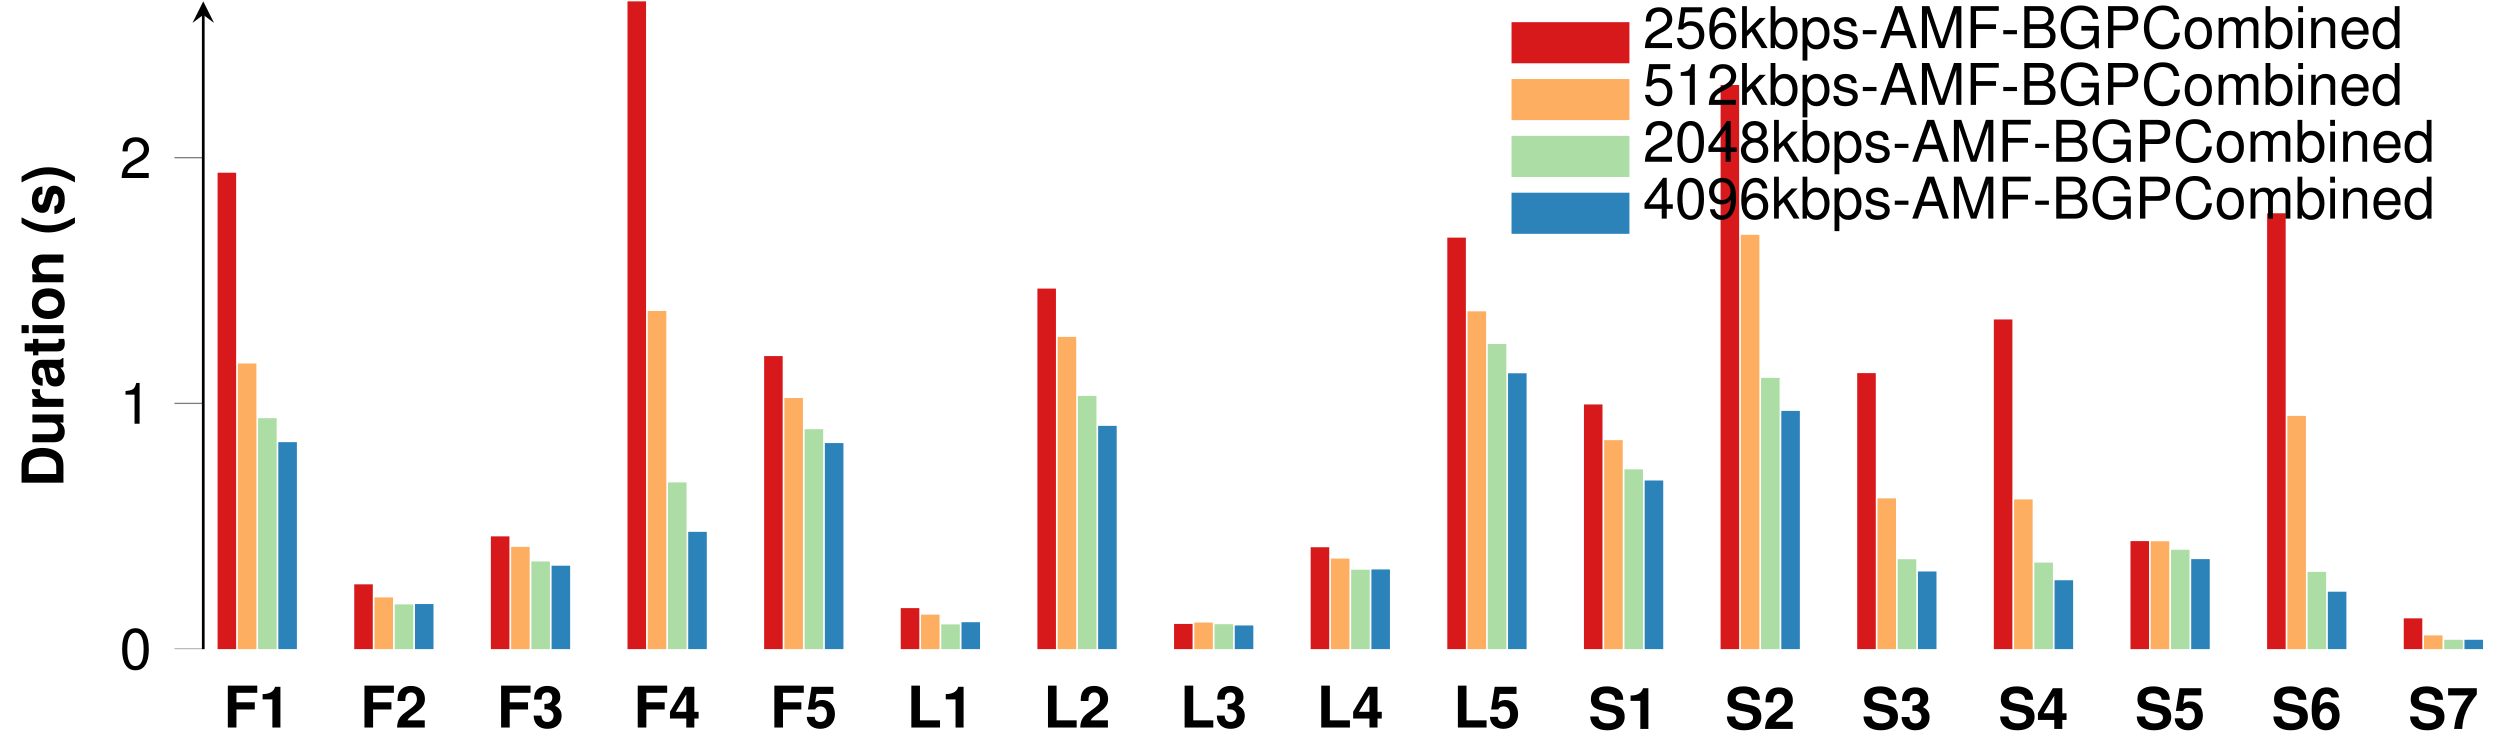
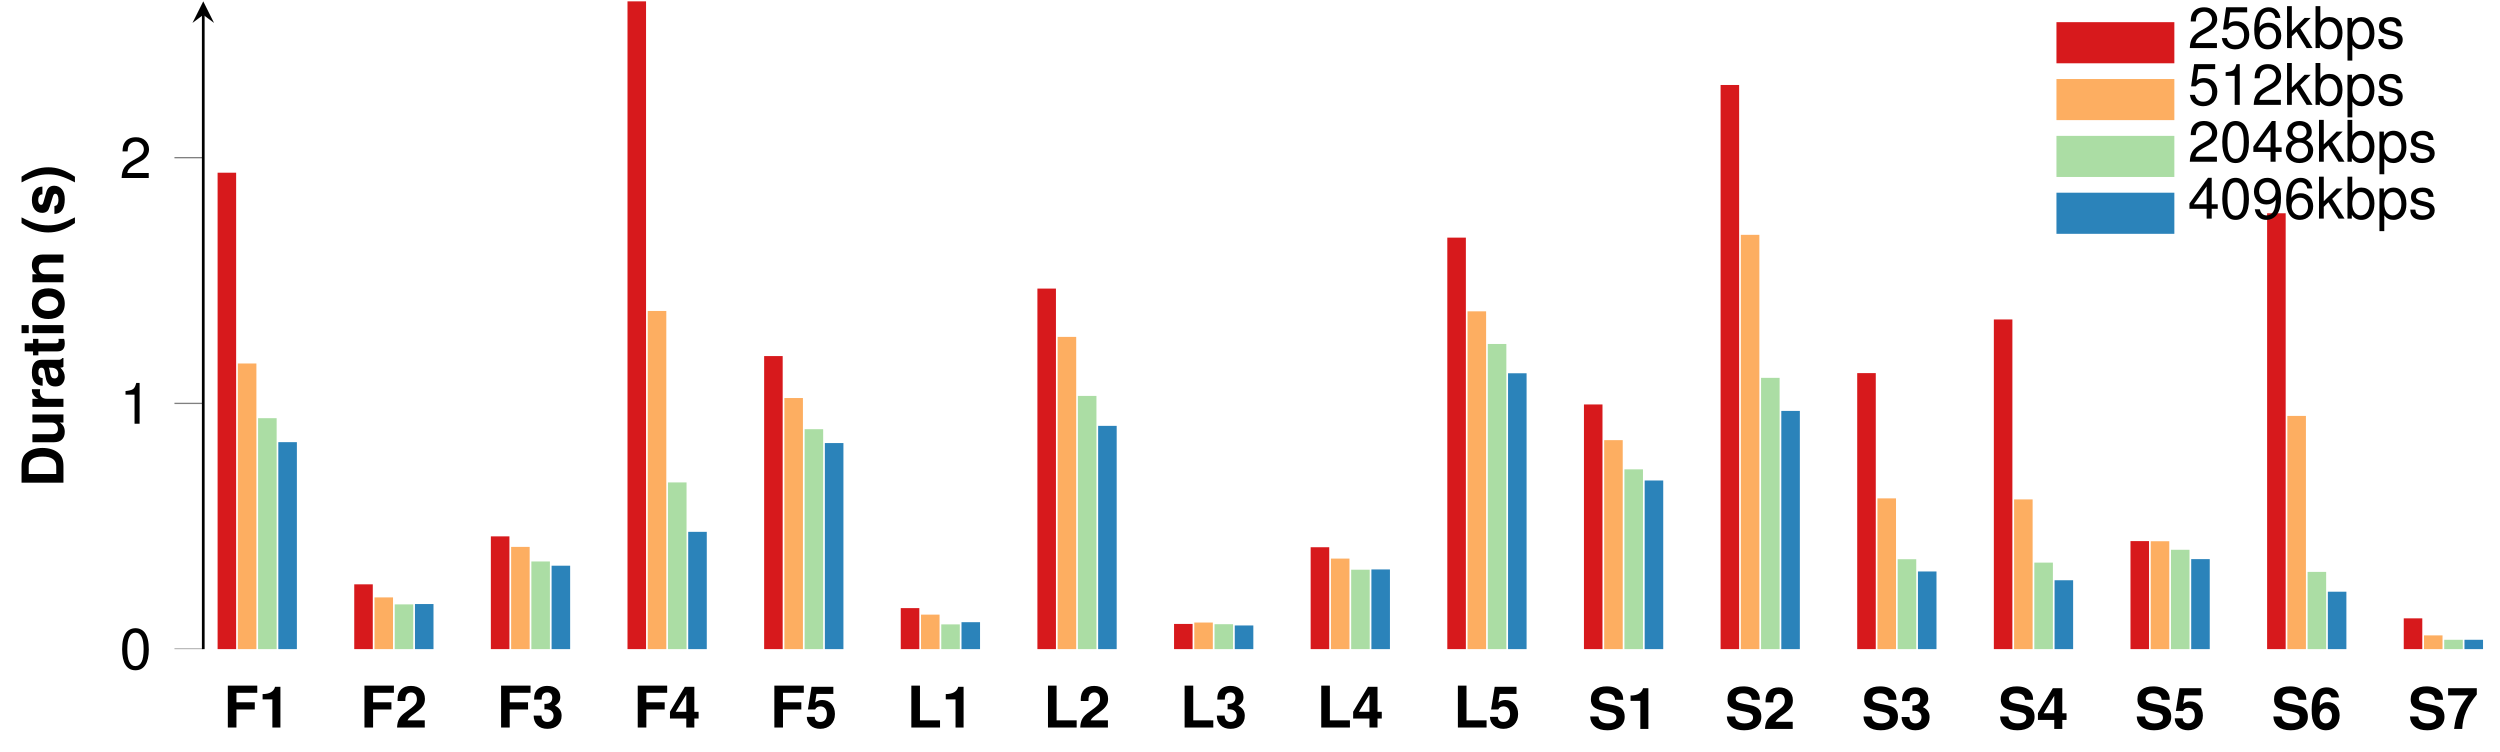
<svg xmlns="http://www.w3.org/2000/svg" xmlns:xlink="http://www.w3.org/1999/xlink" height="110.946pt" version="1.1" viewBox="0 -110.946 369.134 110.946" width="369.134pt">
  <defs>
    <clipPath id="clip2">
      <path d="M-111.746 -15.101V-110.746H510.504V-15.101" />
    </clipPath>
-     <path d="M2.41 -2.648H0.39V-2.037H2.41V-2.648Z" id="g3-45" />
    <path d="M2.334 -6.017C1.774 -6.017 1.264 -5.771 0.95 -5.355C0.56 -4.829 0.365 -4.022 0.365 -2.911C0.365 -0.883 1.044 0.195 2.334 0.195C3.607 0.195 4.303 -0.883 4.303 -2.86C4.303 -4.031 4.116 -4.812 3.717 -5.355C3.403 -5.779 2.902 -6.017 2.334 -6.017ZM2.334 -5.355C3.14 -5.355 3.539 -4.54 3.539 -2.928C3.539 -1.222 3.148 -0.424 2.317 -0.424C1.528 -0.424 1.129 -1.256 1.129 -2.902S1.528 -5.355 2.334 -5.355Z" id="g3-48" />
    <path d="M2.198 -4.286V0H2.945V-6.017H2.453C2.189 -5.092 2.02 -4.964 0.866 -4.82V-4.286H2.198Z" id="g3-49" />
    <path d="M4.294 -0.738H1.129C1.205 -1.23 1.477 -1.544 2.215 -1.977L3.064 -2.436C3.904 -2.894 4.336 -3.513 4.336 -4.252C4.336 -4.752 4.133 -5.219 3.776 -5.541S2.979 -6.017 2.41 -6.017C1.646 -6.017 1.078 -5.745 0.747 -5.236C0.535 -4.914 0.441 -4.54 0.424 -3.929H1.171C1.197 -4.336 1.247 -4.583 1.349 -4.778C1.544 -5.143 1.935 -5.363 2.385 -5.363C3.064 -5.363 3.573 -4.88 3.573 -4.235C3.573 -3.759 3.293 -3.352 2.758 -3.047L1.977 -2.605C0.721 -1.892 0.356 -1.324 0.289 0H4.294V-0.738Z" id="g3-50" />
    <path d="M2.775 -1.443V0H3.522V-1.443H4.413V-2.113H3.522V-6.017H2.97L0.238 -2.232V-1.443H2.775ZM2.775 -2.113H0.891L2.775 -4.744V-2.113Z" id="g3-52" />
    <path d="M4.039 -6.017H0.933L0.484 -2.741H1.171C1.519 -3.157 1.808 -3.301 2.274 -3.301C3.08 -3.301 3.59 -2.75 3.59 -1.858C3.59 -0.993 3.089 -0.467 2.274 -0.467C1.621 -0.467 1.222 -0.798 1.044 -1.477H0.297C0.399 -0.984 0.484 -0.747 0.662 -0.526C1.001 -0.068 1.612 0.195 2.291 0.195C3.505 0.195 4.353 -0.687 4.353 -1.96C4.353 -3.148 3.564 -3.963 2.41 -3.963C1.986 -3.963 1.646 -3.853 1.298 -3.598L1.536 -5.278H4.039V-6.017Z" id="g3-53" />
    <path d="M4.226 -4.447C4.082 -5.431 3.437 -6.017 2.52 -6.017C1.858 -6.017 1.264 -5.694 0.908 -5.16C0.535 -4.574 0.365 -3.836 0.365 -2.741C0.365 -1.731 0.518 -1.086 0.874 -0.552C1.197 -0.068 1.723 0.195 2.385 0.195C3.53 0.195 4.353 -0.653 4.353 -1.833C4.353 -2.953 3.59 -3.742 2.512 -3.742C1.918 -3.742 1.451 -3.513 1.129 -3.072C1.137 -4.54 1.612 -5.355 2.469 -5.355C2.996 -5.355 3.361 -5.024 3.479 -4.447H4.226ZM2.419 -3.08C3.14 -3.08 3.59 -2.58 3.59 -1.774C3.59 -1.018 3.08 -0.467 2.393 -0.467C1.697 -0.467 1.171 -1.044 1.171 -1.816C1.171 -2.563 1.68 -3.08 2.419 -3.08Z" id="g3-54" />
    <path d="M3.318 -3.165C3.938 -3.539 4.141 -3.844 4.141 -4.413C4.141 -5.355 3.403 -6.017 2.334 -6.017C1.273 -6.017 0.526 -5.355 0.526 -4.413C0.526 -3.853 0.73 -3.547 1.341 -3.165C0.653 -2.834 0.314 -2.334 0.314 -1.672C0.314 -0.569 1.146 0.195 2.334 0.195S4.353 -0.569 4.353 -1.663C4.353 -2.334 4.014 -2.834 3.318 -3.165ZM2.334 -5.355C2.97 -5.355 3.378 -4.981 3.378 -4.396C3.378 -3.836 2.962 -3.462 2.334 -3.462S1.29 -3.836 1.29 -4.404C1.29 -4.981 1.706 -5.355 2.334 -5.355ZM2.334 -2.834C3.08 -2.834 3.59 -2.359 3.59 -1.655C3.59 -0.942 3.08 -0.467 2.317 -0.467C1.587 -0.467 1.078 -0.95 1.078 -1.655S1.587 -2.834 2.334 -2.834Z" id="g3-56" />
    <path d="M0.45 -1.375C0.594 -0.39 1.239 0.195 2.155 0.195C2.817 0.195 3.42 -0.127 3.768 -0.662C4.15 -1.247 4.319 -1.986 4.319 -3.08C4.319 -4.09 4.167 -4.735 3.81 -5.27C3.479 -5.754 2.953 -6.017 2.291 -6.017C1.146 -6.017 0.322 -5.168 0.322 -3.989C0.322 -2.868 1.086 -2.079 2.172 -2.079C2.741 -2.079 3.157 -2.283 3.547 -2.75C3.539 -1.281 3.064 -0.467 2.206 -0.467C1.68 -0.467 1.315 -0.798 1.197 -1.375H0.45ZM2.283 -5.363C2.979 -5.363 3.505 -4.786 3.505 -4.005C3.505 -3.267 2.987 -2.741 2.257 -2.741C1.536 -2.741 1.086 -3.242 1.086 -4.048C1.086 -4.812 1.595 -5.363 2.283 -5.363Z" id="g3-57" />
-     <path d="M4.022 -1.858L4.659 0H5.541L3.369 -6.186H2.351L0.144 0H0.984L1.638 -1.858H4.022ZM3.802 -2.52H1.833L2.851 -5.338L3.802 -2.52Z" id="g3-65" />
-     <path d="M0.67 0H3.462C4.048 0 4.481 -0.161 4.812 -0.518C5.117 -0.84 5.287 -1.281 5.287 -1.765C5.287 -2.512 4.947 -2.962 4.158 -3.267C4.718 -3.53 5.015 -3.989 5.015 -4.617C5.015 -5.066 4.846 -5.465 4.523 -5.754C4.201 -6.051 3.776 -6.186 3.182 -6.186H0.67V0ZM1.46 -3.522V-5.491H2.987C3.428 -5.491 3.675 -5.431 3.887 -5.27C4.107 -5.1 4.226 -4.846 4.226 -4.506C4.226 -4.175 4.107 -3.912 3.887 -3.742C3.675 -3.581 3.428 -3.522 2.987 -3.522H1.46ZM1.46 -0.696V-2.826H3.386C3.768 -2.826 4.022 -2.733 4.209 -2.529C4.396 -2.334 4.498 -2.062 4.498 -1.757C4.498 -1.46 4.396 -1.188 4.209 -0.993C4.022 -0.789 3.768 -0.696 3.386 -0.696H1.46Z" id="g3-66" />
-     <path d="M5.618 -4.269C5.372 -5.626 4.591 -6.288 3.233 -6.288C2.402 -6.288 1.731 -6.025 1.273 -5.516C0.713 -4.905 0.407 -4.022 0.407 -3.021C0.407 -2.003 0.721 -1.129 1.307 -0.526C1.782 -0.034 2.393 0.195 3.199 0.195C4.71 0.195 5.558 -0.619 5.745 -2.257H4.93C4.863 -1.833 4.778 -1.544 4.65 -1.298C4.396 -0.789 3.87 -0.501 3.208 -0.501C1.977 -0.501 1.197 -1.485 1.197 -3.03C1.197 -4.617 1.943 -5.592 3.14 -5.592C3.641 -5.592 4.107 -5.44 4.362 -5.202C4.591 -4.99 4.718 -4.727 4.812 -4.269H5.618Z" id="g3-67" />
-     <path d="M1.553 -2.817H4.506V-3.513H1.553V-5.491H4.914V-6.186H0.764V0H1.553V-2.817Z" id="g3-70" />
-     <path d="M6.017 -3.267H3.437V-2.571H5.321V-2.402C5.321 -1.298 4.506 -0.501 3.378 -0.501C2.75 -0.501 2.181 -0.73 1.816 -1.129C1.409 -1.57 1.163 -2.308 1.163 -3.072C1.163 -4.591 2.028 -5.592 3.335 -5.592C4.277 -5.592 4.956 -5.109 5.126 -4.311H5.932C5.711 -5.567 4.761 -6.288 3.344 -6.288C2.588 -6.288 1.977 -6.093 1.494 -5.694C0.781 -5.1 0.373 -4.141 0.373 -3.03C0.373 -1.129 1.536 0.195 3.208 0.195C4.048 0.195 4.718 -0.119 5.321 -0.789L5.516 0.034H6.017V-3.267Z" id="g3-71" />
-     <path d="M3.972 0L5.711 -5.185V0H6.458V-6.186H5.363L3.564 -0.798L1.731 -6.186H0.636V0H1.383V-5.185L3.14 0H3.972Z" id="g3-77" />
-     <path d="M1.561 -2.622H3.505C3.989 -2.622 4.37 -2.767 4.701 -3.064C5.075 -3.403 5.236 -3.802 5.236 -4.37C5.236 -5.533 4.549 -6.186 3.327 -6.186H0.772V0H1.561V-2.622ZM1.561 -3.318V-5.491H3.208C3.963 -5.491 4.413 -5.083 4.413 -4.404S3.963 -3.318 3.208 -3.318H1.561Z" id="g3-80" />
    <path d="M0.458 -6.186V0H1.095V-0.569C1.434 -0.051 1.884 0.195 2.503 0.195C3.675 0.195 4.438 -0.764 4.438 -2.24C4.438 -3.683 3.708 -4.574 2.537 -4.574C1.926 -4.574 1.494 -4.345 1.163 -3.844V-6.186H0.458ZM2.402 -3.912C3.191 -3.912 3.7 -3.225 3.7 -2.164C3.7 -1.154 3.174 -0.467 2.402 -0.467C1.655 -0.467 1.163 -1.146 1.163 -2.189S1.655 -3.912 2.402 -3.912Z" id="g3-98" />
-     <path d="M4.201 -6.186H3.496V-3.887C3.199 -4.336 2.724 -4.574 2.13 -4.574C0.976 -4.574 0.221 -3.649 0.221 -2.232C0.221 -0.73 0.959 0.195 2.155 0.195C2.767 0.195 3.191 -0.034 3.573 -0.586V0H4.201V-6.186ZM2.249 -3.912C3.013 -3.912 3.496 -3.233 3.496 -2.172C3.496 -1.146 3.004 -0.467 2.257 -0.467C1.477 -0.467 0.959 -1.154 0.959 -2.189S1.477 -3.912 2.249 -3.912Z" id="g3-100" />
-     <path d="M4.353 -1.986C4.353 -2.665 4.303 -3.072 4.175 -3.403C3.887 -4.133 3.208 -4.574 2.376 -4.574C1.137 -4.574 0.339 -3.624 0.339 -2.164S1.112 0.195 2.359 0.195C3.378 0.195 4.082 -0.382 4.26 -1.349H3.547C3.352 -0.764 2.953 -0.458 2.385 -0.458C1.935 -0.458 1.553 -0.662 1.315 -1.035C1.146 -1.29 1.086 -1.544 1.078 -1.986H4.353ZM1.095 -2.563C1.154 -3.386 1.655 -3.921 2.368 -3.921C3.064 -3.921 3.598 -3.344 3.598 -2.614C3.598 -2.597 3.598 -2.58 3.59 -2.563H1.095Z" id="g3-101" />
-     <path d="M1.273 -4.447H0.569V0H1.273V-4.447ZM1.273 -6.186H0.56V-5.295H1.273V-6.186Z" id="g3-105" />
    <path d="M1.197 -6.186H0.492V0H1.197V-1.731L1.884 -2.41L3.386 0H4.26L2.444 -2.911L3.989 -4.447H3.08L1.197 -2.563V-6.186Z" id="g3-107" />
-     <path d="M0.594 -4.447V0H1.307V-2.792C1.307 -3.437 1.774 -3.955 2.351 -3.955C2.877 -3.955 3.174 -3.632 3.174 -3.064V0H3.887V-2.792C3.887 -3.437 4.353 -3.955 4.93 -3.955C5.448 -3.955 5.754 -3.624 5.754 -3.064V0H6.466V-3.335C6.466 -4.133 6.008 -4.574 5.177 -4.574C4.583 -4.574 4.226 -4.396 3.81 -3.895C3.547 -4.37 3.191 -4.574 2.614 -4.574C2.02 -4.574 1.629 -4.353 1.247 -3.819V-4.447H0.594Z" id="g3-109" />
-     <path d="M0.594 -4.447V0H1.307V-2.453C1.307 -3.361 1.782 -3.955 2.512 -3.955C3.072 -3.955 3.428 -3.615 3.428 -3.08V0H4.133V-3.361C4.133 -4.099 3.581 -4.574 2.724 -4.574C2.062 -4.574 1.638 -4.319 1.247 -3.7V-4.447H0.594Z" id="g3-110" />
-     <path d="M2.308 -4.574C1.061 -4.574 0.306 -3.683 0.306 -2.189S1.052 0.195 2.317 0.195C3.564 0.195 4.328 -0.696 4.328 -2.155C4.328 -3.692 3.59 -4.574 2.308 -4.574ZM2.317 -3.921C3.114 -3.921 3.59 -3.267 3.59 -2.164C3.59 -1.12 3.097 -0.458 2.317 -0.458C1.528 -0.458 1.044 -1.112 1.044 -2.189C1.044 -3.259 1.528 -3.921 2.317 -3.921Z" id="g3-111" />
    <path d="M0.458 1.85H1.171V-0.467C1.544 -0.008 1.96 0.195 2.537 0.195C3.683 0.195 4.438 -0.73 4.438 -2.147C4.438 -3.641 3.708 -4.574 2.529 -4.574C1.926 -4.574 1.443 -4.303 1.112 -3.776V-4.447H0.458V1.85ZM2.41 -3.912C3.191 -3.912 3.7 -3.225 3.7 -2.164C3.7 -1.154 3.182 -0.467 2.41 -0.467C1.663 -0.467 1.171 -1.146 1.171 -2.189S1.663 -3.912 2.41 -3.912Z" id="g3-112" />
    <path d="M3.717 -3.208C3.708 -4.082 3.131 -4.574 2.105 -4.574C1.069 -4.574 0.399 -4.039 0.399 -3.216C0.399 -2.52 0.755 -2.189 1.808 -1.935L2.469 -1.774C2.962 -1.655 3.157 -1.477 3.157 -1.154C3.157 -0.738 2.741 -0.458 2.122 -0.458C1.74 -0.458 1.417 -0.569 1.239 -0.755C1.129 -0.883 1.078 -1.01 1.035 -1.324H0.289C0.322 -0.297 0.9 0.195 2.062 0.195C3.182 0.195 3.895 -0.356 3.895 -1.214C3.895 -1.875 3.522 -2.24 2.639 -2.453L1.96 -2.614C1.383 -2.75 1.137 -2.936 1.137 -3.25C1.137 -3.658 1.502 -3.921 2.079 -3.921C2.648 -3.921 2.953 -3.675 2.97 -3.208H3.717Z" id="g3-115" />
    <path d="M1.723 -6.186C0.747 -4.718 0.339 -3.547 0.339 -2.249C0.339 -0.942 0.747 0.229 1.723 1.697H2.571C1.672 -0.051 1.383 -1.001 1.383 -2.249C1.383 -3.488 1.672 -4.455 2.571 -6.186H1.723Z" id="g1-40" />
    <path d="M1.035 1.697C2.011 0.229 2.419 -0.942 2.419 -2.24C2.419 -3.547 2.011 -4.718 1.035 -6.186H0.187C1.086 -4.438 1.375 -3.488 1.375 -2.24C1.375 -1.001 1.086 -0.034 0.187 1.697H1.035Z" id="g1-41" />
    <path d="M2.02 -4.15V0H3.208V-6.017H2.419C2.232 -5.304 1.612 -4.939 0.577 -4.939V-4.15H2.02Z" id="g1-49" />
    <path d="M4.345 -1.061H1.799C1.952 -1.383 2.139 -1.553 3.021 -2.198C4.065 -2.962 4.37 -3.42 4.37 -4.235C4.37 -5.397 3.573 -6.144 2.308 -6.144C1.061 -6.144 0.331 -5.406 0.331 -4.133C0.331 -4.082 0.331 -4.014 0.339 -3.921H1.477V-4.116C1.477 -4.786 1.791 -5.177 2.334 -5.177C2.86 -5.177 3.182 -4.812 3.182 -4.209C3.182 -3.547 2.97 -3.284 1.646 -2.342C0.628 -1.646 0.314 -1.112 0.255 0H4.345V-1.061Z" id="g1-50" />
    <path d="M1.842 -2.69C2.257 -2.69 2.334 -2.682 2.537 -2.631C2.936 -2.52 3.191 -2.172 3.191 -1.731C3.191 -1.205 2.817 -0.823 2.3 -0.823C1.74 -0.823 1.434 -1.146 1.4 -1.765H0.246C0.255 -0.56 1.044 0.195 2.274 0.195C3.556 0.195 4.379 -0.56 4.379 -1.731C4.379 -2.436 4.073 -2.894 3.394 -3.225C3.955 -3.573 4.184 -3.955 4.184 -4.506C4.184 -5.508 3.437 -6.144 2.274 -6.144C1.587 -6.144 1.01 -5.906 0.67 -5.465C0.433 -5.168 0.322 -4.761 0.322 -4.226V-4.124H1.426C1.434 -4.447 1.46 -4.608 1.519 -4.761C1.629 -5.024 1.901 -5.185 2.249 -5.185C2.724 -5.185 2.996 -4.897 2.996 -4.396C2.996 -3.793 2.648 -3.488 1.943 -3.488H1.842V-2.69Z" id="g1-51" />
    <path d="M4.43 -2.317H3.802V-6.017H2.402L0.204 -2.334V-1.332H2.614V0H3.802V-1.332H4.43V-2.317ZM2.614 -2.317H1.044L2.614 -4.888V-2.317Z" id="g1-52" />
    <path d="M4.15 -6.017H0.933L0.399 -2.665H1.468C1.595 -2.962 1.867 -3.123 2.232 -3.123C2.834 -3.123 3.199 -2.69 3.199 -1.96C3.199 -1.256 2.826 -0.823 2.232 -0.823C1.714 -0.823 1.426 -1.086 1.4 -1.57H0.229C0.246 -0.518 1.044 0.195 2.215 0.195C3.505 0.195 4.387 -0.687 4.387 -1.986C4.387 -3.216 3.624 -4.065 2.512 -4.065C2.113 -4.065 1.816 -3.963 1.468 -3.7L1.663 -4.956H4.15V-6.017Z" id="g1-53" />
    <path d="M4.303 -4.65C4.243 -5.041 4.167 -5.236 4.014 -5.457C3.7 -5.889 3.148 -6.144 2.495 -6.144C1.748 -6.144 1.137 -5.813 0.772 -5.211C0.416 -4.625 0.272 -3.955 0.272 -2.86C0.272 -1.825 0.399 -1.18 0.704 -0.696C1.052 -0.136 1.68 0.195 2.393 0.195C3.59 0.195 4.404 -0.704 4.404 -2.011C4.404 -3.165 3.692 -3.963 2.656 -3.963C2.164 -3.963 1.833 -3.819 1.46 -3.428C1.485 -4.065 1.485 -4.065 1.536 -4.319C1.646 -4.863 1.986 -5.185 2.461 -5.185C2.843 -5.185 3.047 -5.032 3.199 -4.65H4.303ZM2.368 -3.03C2.919 -3.03 3.276 -2.597 3.276 -1.935C3.276 -1.29 2.885 -0.823 2.359 -0.823C1.816 -0.823 1.443 -1.273 1.443 -1.909C1.443 -2.571 1.816 -3.03 2.368 -3.03Z" id="g1-54" />
    <path d="M4.481 -6.017H0.246V-4.956H3.242C2.877 -4.566 2.155 -3.471 1.918 -2.945C1.502 -2.071 1.29 -1.281 1.129 0H2.325C2.436 -1.901 3.055 -3.361 4.481 -5.083V-6.017Z" id="g1-55" />
    <path d="M0.653 0H3.072C4.014 0 4.608 -0.221 5.024 -0.721C5.516 -1.298 5.779 -2.139 5.779 -3.097C5.779 -4.048 5.516 -4.888 5.024 -5.474C4.608 -5.974 4.022 -6.186 3.072 -6.186H0.653V0ZM1.926 -1.061V-5.126H3.072C4.031 -5.126 4.506 -4.455 4.506 -3.089C4.506 -1.731 4.031 -1.061 3.072 -1.061H1.926Z" id="g1-68" />
    <path d="M1.901 -2.665H4.608V-3.725H1.901V-5.126H4.973V-6.186H0.628V0H1.901V-2.665Z" id="g1-70" />
    <path d="M1.952 -6.186H0.679V0H4.914V-1.061H1.952V-6.186Z" id="g1-76" />
    <path d="M5.151 -4.303C5.151 -4.871 5.024 -5.244 4.718 -5.584C4.303 -6.042 3.615 -6.288 2.724 -6.288C1.239 -6.288 0.382 -5.592 0.382 -4.387C0.382 -3.428 0.866 -2.962 2.122 -2.724L2.987 -2.554C3.836 -2.393 4.15 -2.155 4.15 -1.655C4.15 -1.137 3.675 -0.823 2.902 -0.823C2.037 -0.823 1.553 -1.188 1.511 -1.85H0.272C0.348 -0.526 1.256 0.195 2.834 0.195C4.43 0.195 5.372 -0.552 5.372 -1.808C5.372 -2.783 4.88 -3.293 3.734 -3.513L2.767 -3.7C1.858 -3.878 1.595 -4.056 1.595 -4.506C1.595 -4.973 2.011 -5.27 2.665 -5.27C3.471 -5.27 3.921 -4.93 3.963 -4.303H5.151Z" id="g1-83" />
    <path d="M4.447 -0.144C4.235 -0.339 4.175 -0.467 4.175 -0.704V-3.25C4.175 -4.184 3.539 -4.659 2.3 -4.659S0.416 -4.133 0.339 -3.072H1.485C1.544 -3.547 1.74 -3.7 2.325 -3.7C2.783 -3.7 3.013 -3.547 3.013 -3.242C3.013 -3.089 2.936 -2.953 2.809 -2.885C2.648 -2.8 2.648 -2.8 2.062 -2.707L1.587 -2.622C0.679 -2.469 0.238 -2.003 0.238 -1.18C0.238 -0.789 0.348 -0.467 0.56 -0.238C0.823 0.034 1.222 0.195 1.629 0.195C2.139 0.195 2.605 -0.025 3.021 -0.458C3.021 -0.221 3.047 -0.136 3.157 0H4.447V-0.144ZM3.013 -1.842C3.013 -1.154 2.673 -0.764 2.071 -0.764C1.672 -0.764 1.426 -0.976 1.426 -1.315C1.426 -1.672 1.612 -1.842 2.105 -1.943L2.512 -2.02C2.826 -2.079 2.877 -2.096 3.013 -2.164V-1.842Z" id="g1-97" />
    <path d="M1.757 -4.583H0.569V0H1.757V-4.583ZM1.757 -6.186H0.569V-5.126H1.757V-6.186Z" id="g1-105" />
    <path d="M0.535 -4.583V0H1.723V-2.75C1.723 -3.293 2.105 -3.649 2.682 -3.649C3.191 -3.649 3.445 -3.369 3.445 -2.826V0H4.633V-3.072C4.633 -4.082 4.073 -4.659 3.097 -4.659C2.478 -4.659 2.062 -4.43 1.723 -3.921V-4.583H0.535Z" id="g1-110" />
    <path d="M2.554 -4.659C1.154 -4.659 0.297 -3.734 0.297 -2.232C0.297 -0.721 1.154 0.195 2.563 0.195C3.955 0.195 4.829 -0.73 4.829 -2.198C4.829 -3.751 3.989 -4.659 2.554 -4.659ZM2.563 -3.7C3.216 -3.7 3.641 -3.114 3.641 -2.215C3.641 -1.358 3.199 -0.764 2.563 -0.764C1.918 -0.764 1.485 -1.358 1.485 -2.232S1.918 -3.7 2.563 -3.7Z" id="g1-111" />
    <path d="M0.535 -4.583V0H1.723V-2.436C1.723 -3.131 2.071 -3.479 2.767 -3.479C2.894 -3.479 2.979 -3.471 3.14 -3.445V-4.65C3.072 -4.659 3.03 -4.659 2.996 -4.659C2.453 -4.659 1.977 -4.303 1.723 -3.683V-4.583H0.535Z" id="g1-114" />
    <path d="M4.286 -3.106C4.269 -4.073 3.522 -4.659 2.291 -4.659C1.129 -4.659 0.407 -4.073 0.407 -3.131C0.407 -2.826 0.501 -2.563 0.662 -2.385C0.823 -2.223 0.967 -2.147 1.409 -2.003L2.826 -1.561C3.123 -1.468 3.225 -1.375 3.225 -1.188C3.225 -0.908 2.894 -0.738 2.342 -0.738C2.037 -0.738 1.791 -0.798 1.638 -0.9C1.511 -0.993 1.46 -1.086 1.409 -1.332H0.246C0.28 -0.331 1.018 0.195 2.41 0.195C3.047 0.195 3.53 0.059 3.87 -0.212S4.413 -0.908 4.413 -1.358C4.413 -1.952 4.116 -2.334 3.513 -2.512L2.011 -2.945C1.68 -3.047 1.595 -3.114 1.595 -3.301C1.595 -3.556 1.867 -3.725 2.283 -3.725C2.851 -3.725 3.131 -3.522 3.14 -3.106H4.286Z" id="g1-115" />
    <path d="M2.554 -4.489H1.892V-5.72H0.704V-4.489H0.119V-3.7H0.704V-0.883C0.704 -0.161 1.086 0.195 1.867 0.195C2.13 0.195 2.342 0.17 2.554 0.102V-0.73C2.436 -0.713 2.368 -0.704 2.283 -0.704C1.969 -0.704 1.892 -0.798 1.892 -1.205V-3.7H2.554V-4.489Z" id="g1-116" />
    <path d="M4.591 0V-4.583H3.403V-1.714C3.403 -1.171 3.021 -0.815 2.444 -0.815C1.935 -0.815 1.68 -1.086 1.68 -1.638V-4.583H0.492V-1.392C0.492 -0.382 1.052 0.195 2.028 0.195C2.648 0.195 3.064 -0.034 3.403 -0.543V0H4.591Z" id="g1-117" />
  </defs>
  <g id="page1">
    <path d="M32.129 -15.102H34.867V-85.445H32.129ZM52.305 -15.102H55.043V-24.668H52.305ZM72.477 -15.102H75.219V-31.75H72.477ZM92.652 -15.102H95.391V-110.746H92.652ZM112.828 -15.102H115.566V-58.371H112.828ZM133 -15.102H135.742V-21.156H133ZM153.176 -15.102H155.914V-68.336H153.176ZM173.352 -15.102H176.09V-18.82H173.352ZM193.523 -15.102H196.266V-30.145H193.523ZM213.699 -15.102H216.441V-75.859H213.699ZM233.875 -15.102H236.613V-51.227H233.875ZM254.051 -15.102H256.789V-98.398H254.051ZM274.223 -15.102H276.965V-55.855H274.223ZM294.398 -15.102H297.137V-63.777H294.398ZM314.574 -15.102H317.312V-31.051H314.574ZM334.746 -15.102H337.488V-79.457H334.746ZM354.922 -15.102H357.66V-19.645H354.922Z" fill="#d7191c" />
    <path d="M35.117 -15.101H37.859V-57.277H35.117ZM55.293 -15.101H58.031V-22.738H55.293ZM75.469 -15.101H78.207V-30.195H75.469ZM95.641 -15.101H98.383V-65.031H95.641ZM115.816 -15.101H118.555V-52.176H115.816ZM135.992 -15.101H138.73V-20.195H135.992ZM156.164 -15.101H158.906V-61.203H156.164ZM176.34 -15.101H179.078V-19.027H176.34ZM196.516 -15.101H199.254V-28.469H196.516ZM216.687 -15.101H219.43V-64.977H216.687ZM236.863 -15.101H239.602V-45.957H236.863ZM257.039 -15.101H259.777V-76.273H257.039ZM277.211 -15.101H279.953V-37.359H277.211ZM297.387 -15.101H300.125V-37.207H297.387ZM317.562 -15.101H320.301V-31.031H317.562ZM337.734 -15.101H340.477V-49.535H337.734ZM357.91 -15.101H360.648V-17.129H357.91Z" fill="#fdae61" />
    <path d="M38.105 -15.101H40.848V-49.199H38.105ZM58.281 -15.101H61.02V-21.707H58.281ZM78.457 -15.101H81.195V-28.043H78.457ZM98.629 -15.101H101.371V-39.715H98.629ZM118.805 -15.101H121.543V-47.574H118.805ZM138.98 -15.101H141.719V-18.754H138.98ZM159.152 -15.101H161.894V-52.488H159.152ZM179.328 -15.101H182.066V-18.781H179.328ZM199.504 -15.101H202.242V-26.828H199.504ZM219.676 -15.101H222.418V-60.156H219.676ZM239.852 -15.101H242.59V-41.645H239.852ZM260.027 -15.101H262.766V-55.156H260.027ZM280.199 -15.101H282.941V-28.375H280.199ZM300.375 -15.101H303.117V-27.875H300.375ZM320.551 -15.101H323.289V-29.77H320.551ZM340.727 -15.101H343.465V-26.504H340.727ZM360.898 -15.101H363.641V-16.48H360.898Z" fill="#abdda4" />
    <path d="M41.094 -15.101H43.836V-45.66H41.094ZM61.27 -15.101H64.008V-21.758H61.27ZM81.445 -15.101H84.184V-27.418H81.445ZM101.617 -15.101H104.359V-32.418H101.617ZM121.793 -15.101H124.535V-45.527H121.793ZM141.969 -15.101H144.707V-19.078H141.969ZM162.144 -15.101H164.883V-48.066H162.144ZM182.316 -15.101H185.059V-18.594H182.316ZM202.492 -15.101H205.23V-26.867H202.492ZM222.668 -15.101H225.406V-55.832H222.668ZM242.84 -15.101H245.582V-40H242.84ZM263.016 -15.101H265.754V-50.273H263.016ZM283.191 -15.101H285.93V-26.566H283.191ZM303.363 -15.101H306.105V-25.27H303.363ZM323.539 -15.101H326.277V-28.391H323.539ZM343.715 -15.101H346.453V-23.578H343.715ZM363.887 -15.101H366.629V-16.48H363.887Z" fill="#2b83ba" />
    <path clip-path="url(#clip2)" d="M25.758 -15.101H30.012M25.758 -51.383H30.012M25.758 -87.664H30.012" fill="none" stroke="#808080" stroke-miterlimit="10.037" stroke-width="0.2" />
    <path d="M30.012 -15.101V-108.754" fill="none" stroke="#000000" stroke-miterlimit="10.037" stroke-width="0.4" />
    <path d="M30.012 -110.746L28.418 -107.559L30.012 -108.754L31.605 -107.559" />
    <g transform="matrix(1 0 0 1 -34.9816 26.6823)">
      <use x="67.993" xlink:href="#g1-70" y="-30.207" />
      <use x="73.178" xlink:href="#g1-49" y="-30.207" />
    </g>
    <g transform="matrix(1 0 0 1 -14.8071 26.6823)">
      <use x="67.993" xlink:href="#g1-70" y="-30.207" />
      <use x="73.178" xlink:href="#g1-50" y="-30.207" />
    </g>
    <g transform="matrix(1 0 0 1 5.3674 26.6823)">
      <use x="67.993" xlink:href="#g1-70" y="-30.207" />
      <use x="73.178" xlink:href="#g1-51" y="-30.207" />
    </g>
    <g transform="matrix(1 0 0 1 25.542 26.6823)">
      <use x="67.993" xlink:href="#g1-70" y="-30.207" />
      <use x="73.178" xlink:href="#g1-52" y="-30.207" />
    </g>
    <g transform="matrix(1 0 0 1 45.7166 26.6823)">
      <use x="67.993" xlink:href="#g1-70" y="-30.207" />
      <use x="73.178" xlink:href="#g1-53" y="-30.207" />
    </g>
    <g transform="matrix(1 0 0 1 65.8906 26.6823)">
      <use x="67.993" xlink:href="#g1-76" y="-30.207" />
      <use x="73.178" xlink:href="#g1-49" y="-30.207" />
    </g>
    <g transform="matrix(1 0 0 1 86.0656 26.6823)">
      <use x="67.993" xlink:href="#g1-76" y="-30.207" />
      <use x="73.178" xlink:href="#g1-50" y="-30.207" />
    </g>
    <g transform="matrix(1 0 0 1 106.241 26.6823)">
      <use x="67.993" xlink:href="#g1-76" y="-30.207" />
      <use x="73.178" xlink:href="#g1-51" y="-30.207" />
    </g>
    <g transform="matrix(1 0 0 1 126.415 26.6823)">
      <use x="67.993" xlink:href="#g1-76" y="-30.207" />
      <use x="73.178" xlink:href="#g1-52" y="-30.207" />
    </g>
    <g transform="matrix(1 0 0 1 146.59 26.6823)">
      <use x="67.993" xlink:href="#g1-76" y="-30.207" />
      <use x="73.178" xlink:href="#g1-53" y="-30.207" />
    </g>
    <g transform="matrix(1 0 0 1 166.526 26.8953)">
      <use x="67.993" xlink:href="#g1-83" y="-30.207" />
      <use x="73.654" xlink:href="#g1-49" y="-30.207" />
    </g>
    <g transform="matrix(1 0 0 1 186.7 26.8953)">
      <use x="67.993" xlink:href="#g1-83" y="-30.207" />
      <use x="73.654" xlink:href="#g1-50" y="-30.207" />
    </g>
    <g transform="matrix(1 0 0 1 206.875 26.8953)">
      <use x="67.993" xlink:href="#g1-83" y="-30.207" />
      <use x="73.654" xlink:href="#g1-51" y="-30.207" />
    </g>
    <g transform="matrix(1 0 0 1 227.049 26.8953)">
      <use x="67.993" xlink:href="#g1-83" y="-30.207" />
      <use x="73.654" xlink:href="#g1-52" y="-30.207" />
    </g>
    <g transform="matrix(1 0 0 1 247.224 26.8953)">
      <use x="67.993" xlink:href="#g1-83" y="-30.207" />
      <use x="73.654" xlink:href="#g1-53" y="-30.207" />
    </g>
    <g transform="matrix(1 0 0 1 267.398 26.8953)">
      <use x="67.993" xlink:href="#g1-83" y="-30.207" />
      <use x="73.654" xlink:href="#g1-54" y="-30.207" />
    </g>
    <g transform="matrix(1 0 0 1 287.573 26.8953)">
      <use x="67.993" xlink:href="#g1-83" y="-30.207" />
      <use x="73.654" xlink:href="#g1-55" y="-30.207" />
    </g>
    <g transform="matrix(1 0 0 1 -50.3252 18.0339)">
      <use x="67.993" xlink:href="#g3-48" y="-30.207" />
    </g>
    <g transform="matrix(1 0 0 1 -50.3252 -18.1769)">
      <use x="67.993" xlink:href="#g3-49" y="-30.207" />
    </g>
    <g transform="matrix(1 0 0 1 -50.3252 -54.4579)">
      <use x="67.993" xlink:href="#g3-50" y="-30.207" />
    </g>
    <g transform="matrix(0 -1 1 0 39.5745 28.9655)">
      <use x="67.993" xlink:href="#g1-68" y="-30.207" />
      <use x="74.121" xlink:href="#g1-117" y="-30.207" />
      <use x="79.305" xlink:href="#g1-114" y="-30.207" />
      <use x="82.607" xlink:href="#g1-97" y="-30.207" />
      <use x="87.325" xlink:href="#g1-116" y="-30.207" />
      <use x="90.151" xlink:href="#g1-105" y="-30.207" />
      <use x="92.51" xlink:href="#g1-111" y="-30.207" />
      <use x="97.695" xlink:href="#g1-110" y="-30.207" />
      <use x="105.248" xlink:href="#g1-40" y="-30.207" />
      <use x="108.074" xlink:href="#g1-115" y="-30.207" />
      <use x="112.792" xlink:href="#g1-41" y="-30.207" />
    </g>
-     <path d="M223.383 -101.801V-107.473H240.391V-101.801ZM240.391 -107.473" fill="#d7191c" />
-     <path d="M223.383 -101.801V-107.473H240.391V-101.801ZM240.391 -107.473" fill="none" stroke="#d7191c" stroke-miterlimit="10.037" stroke-width="0.4" />
-     <g transform="matrix(1 0 0 1 157.182 -48.4647)">
+     <path d="M303.844 -101.801V-107.473H320.852V-101.801ZM320.852 -107.473" fill="#d7191c" />
+     <path d="M303.843 -101.801V-107.473H320.851V-101.801ZM320.851 -107.473" fill="none" stroke="#d7191c" stroke-miterlimit="10.037" stroke-width="0.4" />
+     <g transform="matrix(1 0 0 1 237.643 -48.4647)">
      <use x="85.4" xlink:href="#g3-50" y="-55.387" />
      <use x="90.118" xlink:href="#g3-53" y="-55.387" />
      <use x="94.837" xlink:href="#g3-54" y="-55.387" />
      <use x="99.555" xlink:href="#g3-107" y="-55.387" />
      <use x="103.798" xlink:href="#g3-98" y="-55.387" />
      <use x="108.516" xlink:href="#g3-112" y="-55.387" />
      <use x="113.234" xlink:href="#g3-115" y="-55.387" />
-       <use x="117.478" xlink:href="#g3-45" y="-55.387" />
-       <use x="120.303" xlink:href="#g3-65" y="-55.387" />
-       <use x="125.964" xlink:href="#g3-77" y="-55.387" />
-       <use x="133.033" xlink:href="#g3-70" y="-55.387" />
-       <use x="138.218" xlink:href="#g3-45" y="-55.387" />
-       <use x="141.044" xlink:href="#g3-66" y="-55.387" />
-       <use x="146.704" xlink:href="#g3-71" y="-55.387" />
-       <use x="153.306" xlink:href="#g3-80" y="-55.387" />
-       <use x="158.966" xlink:href="#g3-67" y="-55.387" />
-       <use x="165.093" xlink:href="#g3-111" y="-55.387" />
-       <use x="169.812" xlink:href="#g3-109" y="-55.387" />
-       <use x="176.881" xlink:href="#g3-98" y="-55.387" />
-       <use x="181.599" xlink:href="#g3-105" y="-55.387" />
-       <use x="183.483" xlink:href="#g3-110" y="-55.387" />
-       <use x="188.201" xlink:href="#g3-101" y="-55.387" />
-       <use x="192.919" xlink:href="#g3-100" y="-55.387" />
    </g>
-     <path d="M223.383 -93.41V-99.078H240.391V-93.41ZM240.391 -99.078" fill="#fdae61" />
-     <path d="M223.383 -93.41V-99.078H240.391V-93.41ZM240.391 -99.078" fill="none" stroke="#fdae61" stroke-miterlimit="10.037" stroke-width="0.4" />
-     <g transform="matrix(1 0 0 1 157.182 -48.4651)">
+     <path d="M303.844 -93.41V-99.078H320.852V-93.41ZM320.852 -99.078" fill="#fdae61" />
+     <path d="M303.843 -93.41V-99.078H320.851V-93.41ZM320.851 -99.078" fill="none" stroke="#fdae61" stroke-miterlimit="10.037" stroke-width="0.4" />
+     <g transform="matrix(1 0 0 1 237.643 -48.4651)">
      <use x="85.4" xlink:href="#g3-53" y="-46.994" />
      <use x="90.118" xlink:href="#g3-49" y="-46.994" />
      <use x="94.837" xlink:href="#g3-50" y="-46.994" />
      <use x="99.555" xlink:href="#g3-107" y="-46.994" />
      <use x="103.798" xlink:href="#g3-98" y="-46.994" />
      <use x="108.516" xlink:href="#g3-112" y="-46.994" />
      <use x="113.234" xlink:href="#g3-115" y="-46.994" />
-       <use x="117.478" xlink:href="#g3-45" y="-46.994" />
-       <use x="120.303" xlink:href="#g3-65" y="-46.994" />
-       <use x="125.964" xlink:href="#g3-77" y="-46.994" />
-       <use x="133.033" xlink:href="#g3-70" y="-46.994" />
-       <use x="138.218" xlink:href="#g3-45" y="-46.994" />
-       <use x="141.044" xlink:href="#g3-66" y="-46.994" />
-       <use x="146.704" xlink:href="#g3-71" y="-46.994" />
-       <use x="153.306" xlink:href="#g3-80" y="-46.994" />
-       <use x="158.966" xlink:href="#g3-67" y="-46.994" />
-       <use x="165.093" xlink:href="#g3-111" y="-46.994" />
-       <use x="169.812" xlink:href="#g3-109" y="-46.994" />
-       <use x="176.881" xlink:href="#g3-98" y="-46.994" />
-       <use x="181.599" xlink:href="#g3-105" y="-46.994" />
-       <use x="183.483" xlink:href="#g3-110" y="-46.994" />
-       <use x="188.201" xlink:href="#g3-101" y="-46.994" />
-       <use x="192.919" xlink:href="#g3-100" y="-46.994" />
    </g>
-     <path d="M223.383 -85.016V-90.684H240.391V-85.016ZM240.391 -90.684" fill="#abdda4" />
-     <path d="M223.383 -85.016V-90.684H240.391V-85.016ZM240.391 -90.684" fill="none" stroke="#abdda4" stroke-miterlimit="10.037" stroke-width="0.4" />
-     <g transform="matrix(1 0 0 1 157.182 -48.4651)">
+     <path d="M303.844 -85.016V-90.684H320.852V-85.016ZM320.852 -90.684" fill="#abdda4" />
+     <path d="M303.843 -85.016V-90.684H320.851V-85.016ZM320.851 -90.684" fill="none" stroke="#abdda4" stroke-miterlimit="10.037" stroke-width="0.4" />
+     <g transform="matrix(1 0 0 1 237.643 -48.4651)">
      <use x="85.4" xlink:href="#g3-50" y="-38.6" />
      <use x="90.118" xlink:href="#g3-48" y="-38.6" />
      <use x="94.837" xlink:href="#g3-52" y="-38.6" />
      <use x="99.555" xlink:href="#g3-56" y="-38.6" />
      <use x="104.273" xlink:href="#g3-107" y="-38.6" />
      <use x="108.516" xlink:href="#g3-98" y="-38.6" />
      <use x="113.234" xlink:href="#g3-112" y="-38.6" />
      <use x="117.953" xlink:href="#g3-115" y="-38.6" />
-       <use x="122.196" xlink:href="#g3-45" y="-38.6" />
-       <use x="125.022" xlink:href="#g3-65" y="-38.6" />
-       <use x="130.682" xlink:href="#g3-77" y="-38.6" />
-       <use x="137.751" xlink:href="#g3-70" y="-38.6" />
-       <use x="142.936" xlink:href="#g3-45" y="-38.6" />
-       <use x="145.762" xlink:href="#g3-66" y="-38.6" />
-       <use x="151.422" xlink:href="#g3-71" y="-38.6" />
-       <use x="158.024" xlink:href="#g3-80" y="-38.6" />
-       <use x="163.685" xlink:href="#g3-67" y="-38.6" />
-       <use x="169.812" xlink:href="#g3-111" y="-38.6" />
-       <use x="174.53" xlink:href="#g3-109" y="-38.6" />
-       <use x="181.599" xlink:href="#g3-98" y="-38.6" />
-       <use x="186.317" xlink:href="#g3-105" y="-38.6" />
-       <use x="188.201" xlink:href="#g3-110" y="-38.6" />
-       <use x="192.919" xlink:href="#g3-101" y="-38.6" />
-       <use x="197.638" xlink:href="#g3-100" y="-38.6" />
    </g>
-     <path d="M223.383 -76.621V-82.293H240.391V-76.621ZM240.391 -82.293" fill="#2b83ba" />
-     <path d="M223.383 -76.621V-82.293H240.391V-76.621ZM240.391 -82.293" fill="none" stroke="#2b83ba" stroke-miterlimit="10.037" stroke-width="0.4" />
-     <g transform="matrix(1 0 0 1 157.182 -48.4651)">
+     <path d="M303.844 -76.621V-82.293H320.852V-76.621ZM320.852 -82.293" fill="#2b83ba" />
+     <path d="M303.843 -76.621V-82.293H320.851V-76.621ZM320.851 -82.293" fill="none" stroke="#2b83ba" stroke-miterlimit="10.037" stroke-width="0.4" />
+     <g transform="matrix(1 0 0 1 237.643 -48.4651)">
      <use x="85.4" xlink:href="#g3-52" y="-30.207" />
      <use x="90.118" xlink:href="#g3-48" y="-30.207" />
      <use x="94.837" xlink:href="#g3-57" y="-30.207" />
      <use x="99.555" xlink:href="#g3-54" y="-30.207" />
      <use x="104.273" xlink:href="#g3-107" y="-30.207" />
      <use x="108.516" xlink:href="#g3-98" y="-30.207" />
      <use x="113.234" xlink:href="#g3-112" y="-30.207" />
      <use x="117.953" xlink:href="#g3-115" y="-30.207" />
-       <use x="122.196" xlink:href="#g3-45" y="-30.207" />
-       <use x="125.022" xlink:href="#g3-65" y="-30.207" />
-       <use x="130.682" xlink:href="#g3-77" y="-30.207" />
-       <use x="137.751" xlink:href="#g3-70" y="-30.207" />
-       <use x="142.936" xlink:href="#g3-45" y="-30.207" />
-       <use x="145.762" xlink:href="#g3-66" y="-30.207" />
-       <use x="151.422" xlink:href="#g3-71" y="-30.207" />
-       <use x="158.024" xlink:href="#g3-80" y="-30.207" />
-       <use x="163.685" xlink:href="#g3-67" y="-30.207" />
-       <use x="169.812" xlink:href="#g3-111" y="-30.207" />
-       <use x="174.53" xlink:href="#g3-109" y="-30.207" />
-       <use x="181.599" xlink:href="#g3-98" y="-30.207" />
-       <use x="186.317" xlink:href="#g3-105" y="-30.207" />
-       <use x="188.201" xlink:href="#g3-110" y="-30.207" />
-       <use x="192.919" xlink:href="#g3-101" y="-30.207" />
-       <use x="197.638" xlink:href="#g3-100" y="-30.207" />
    </g>
  </g>
</svg>
